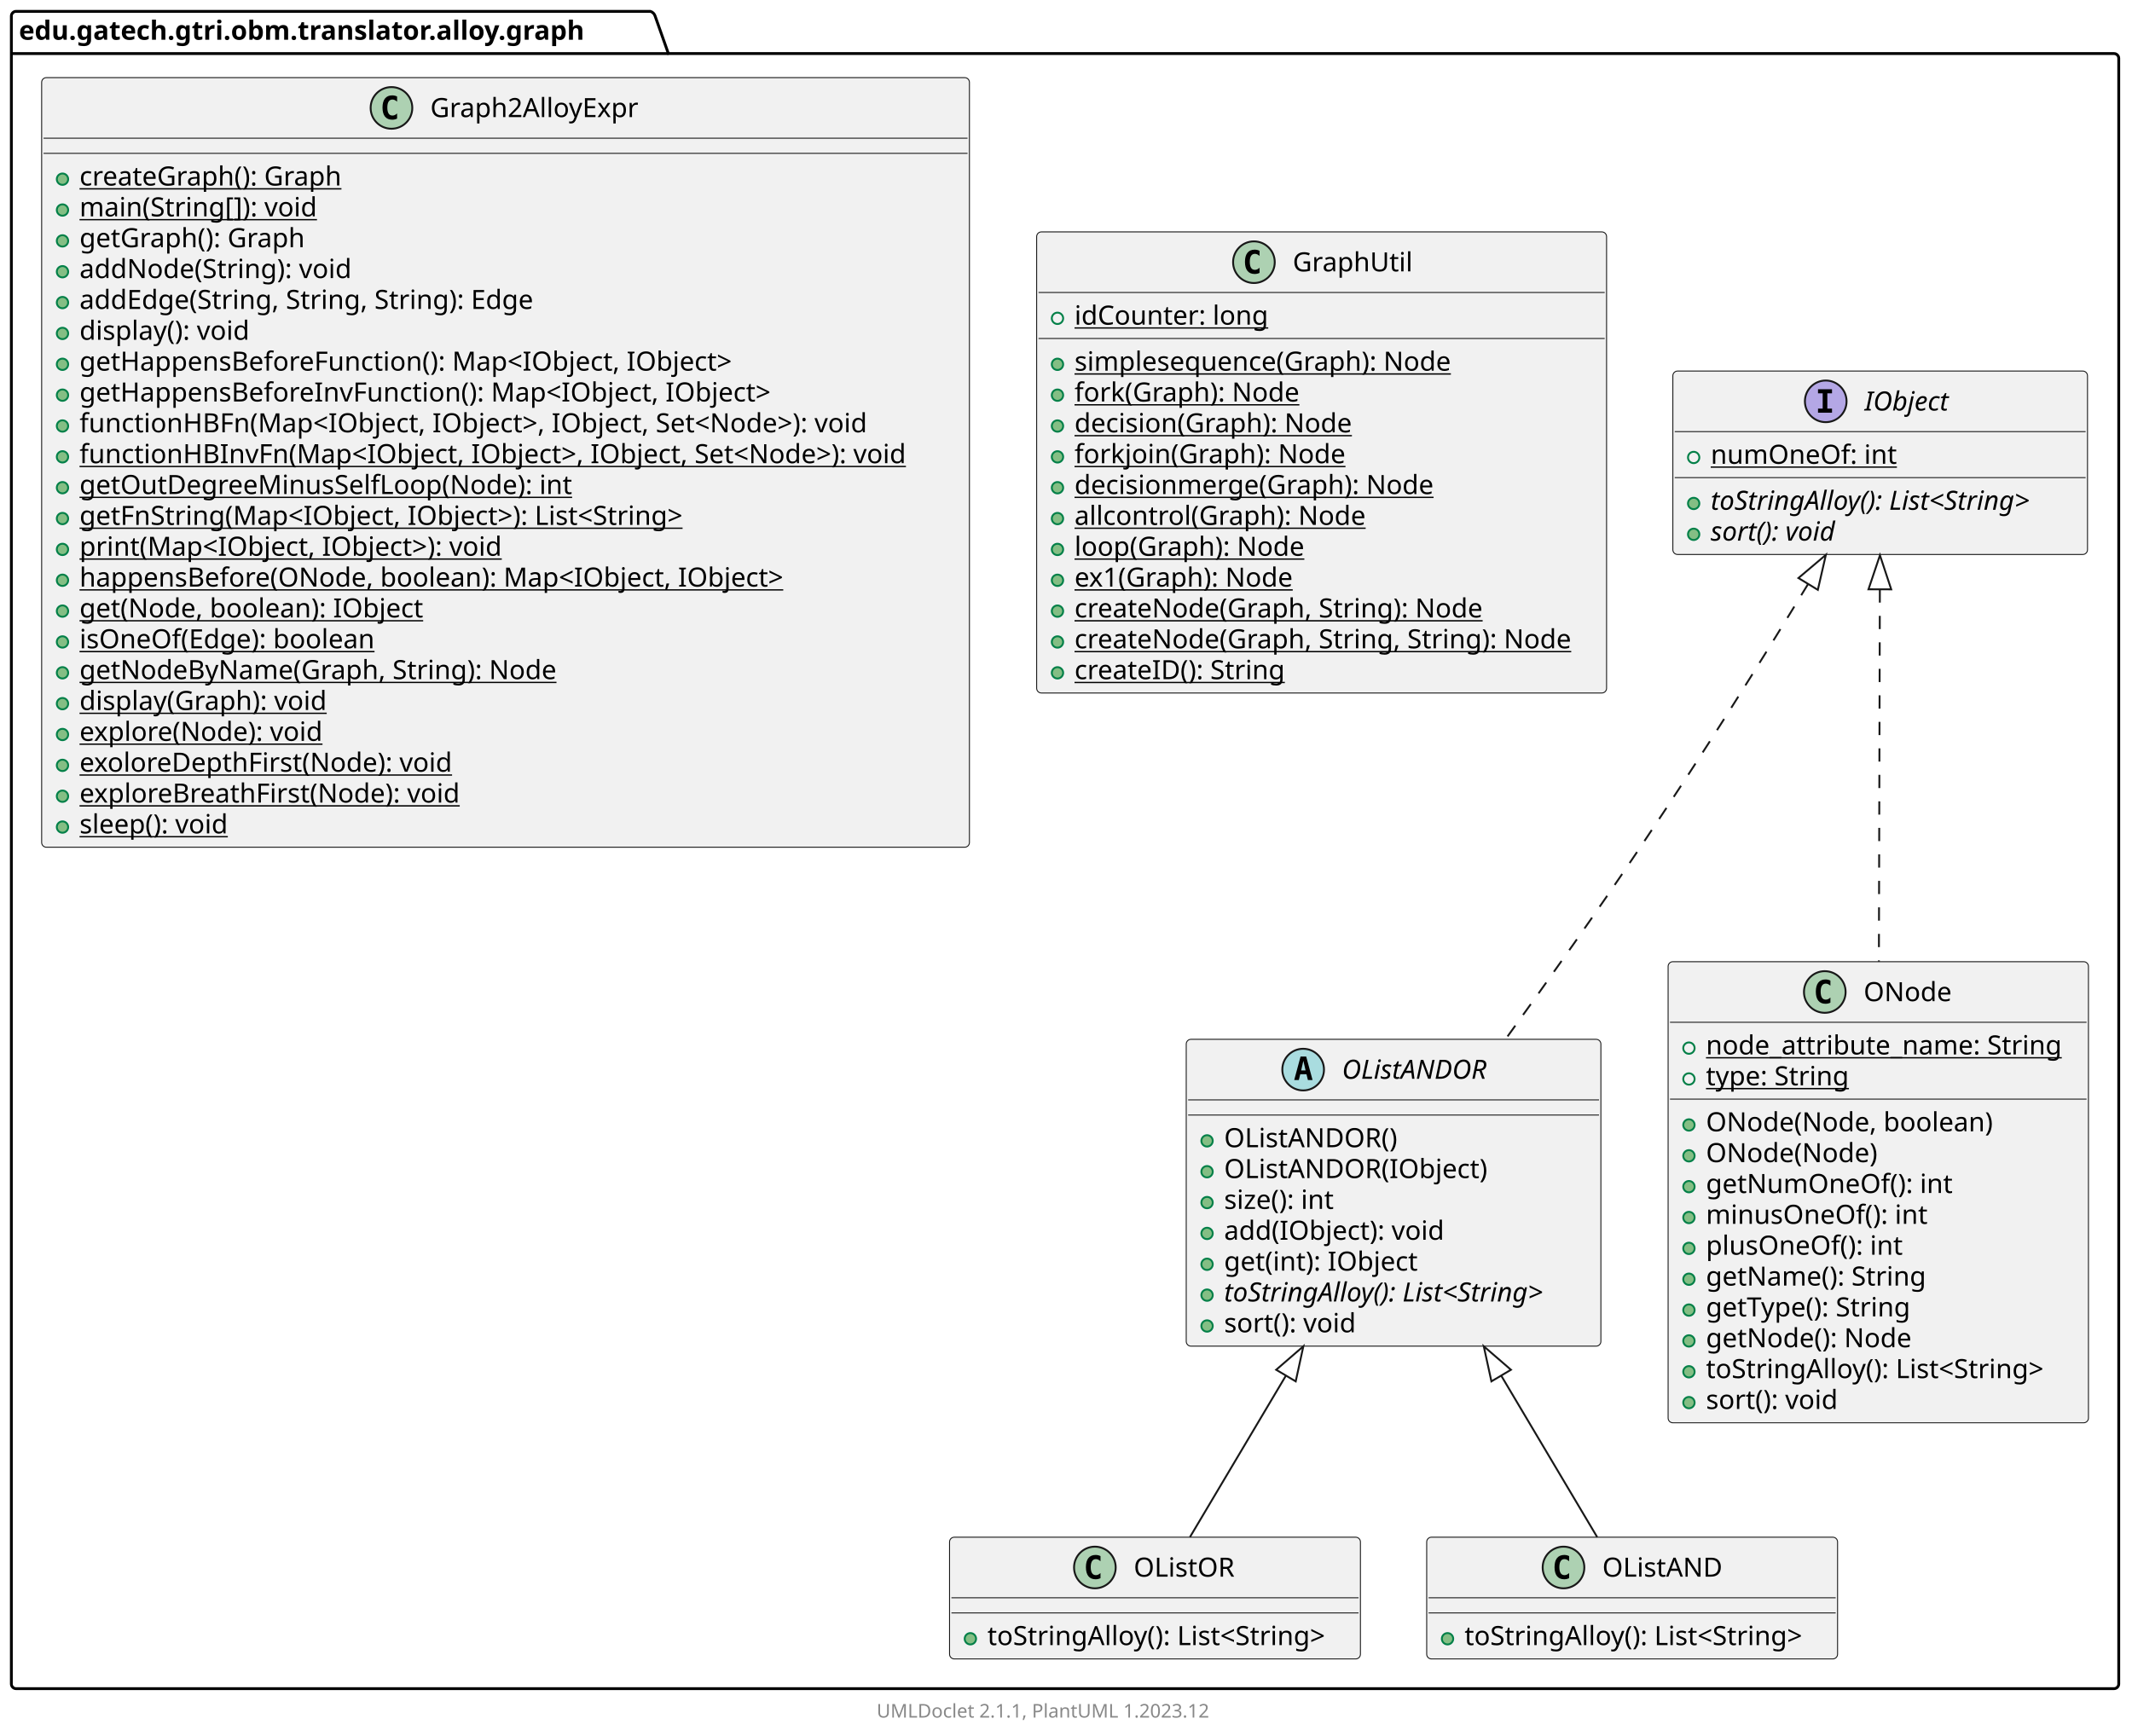
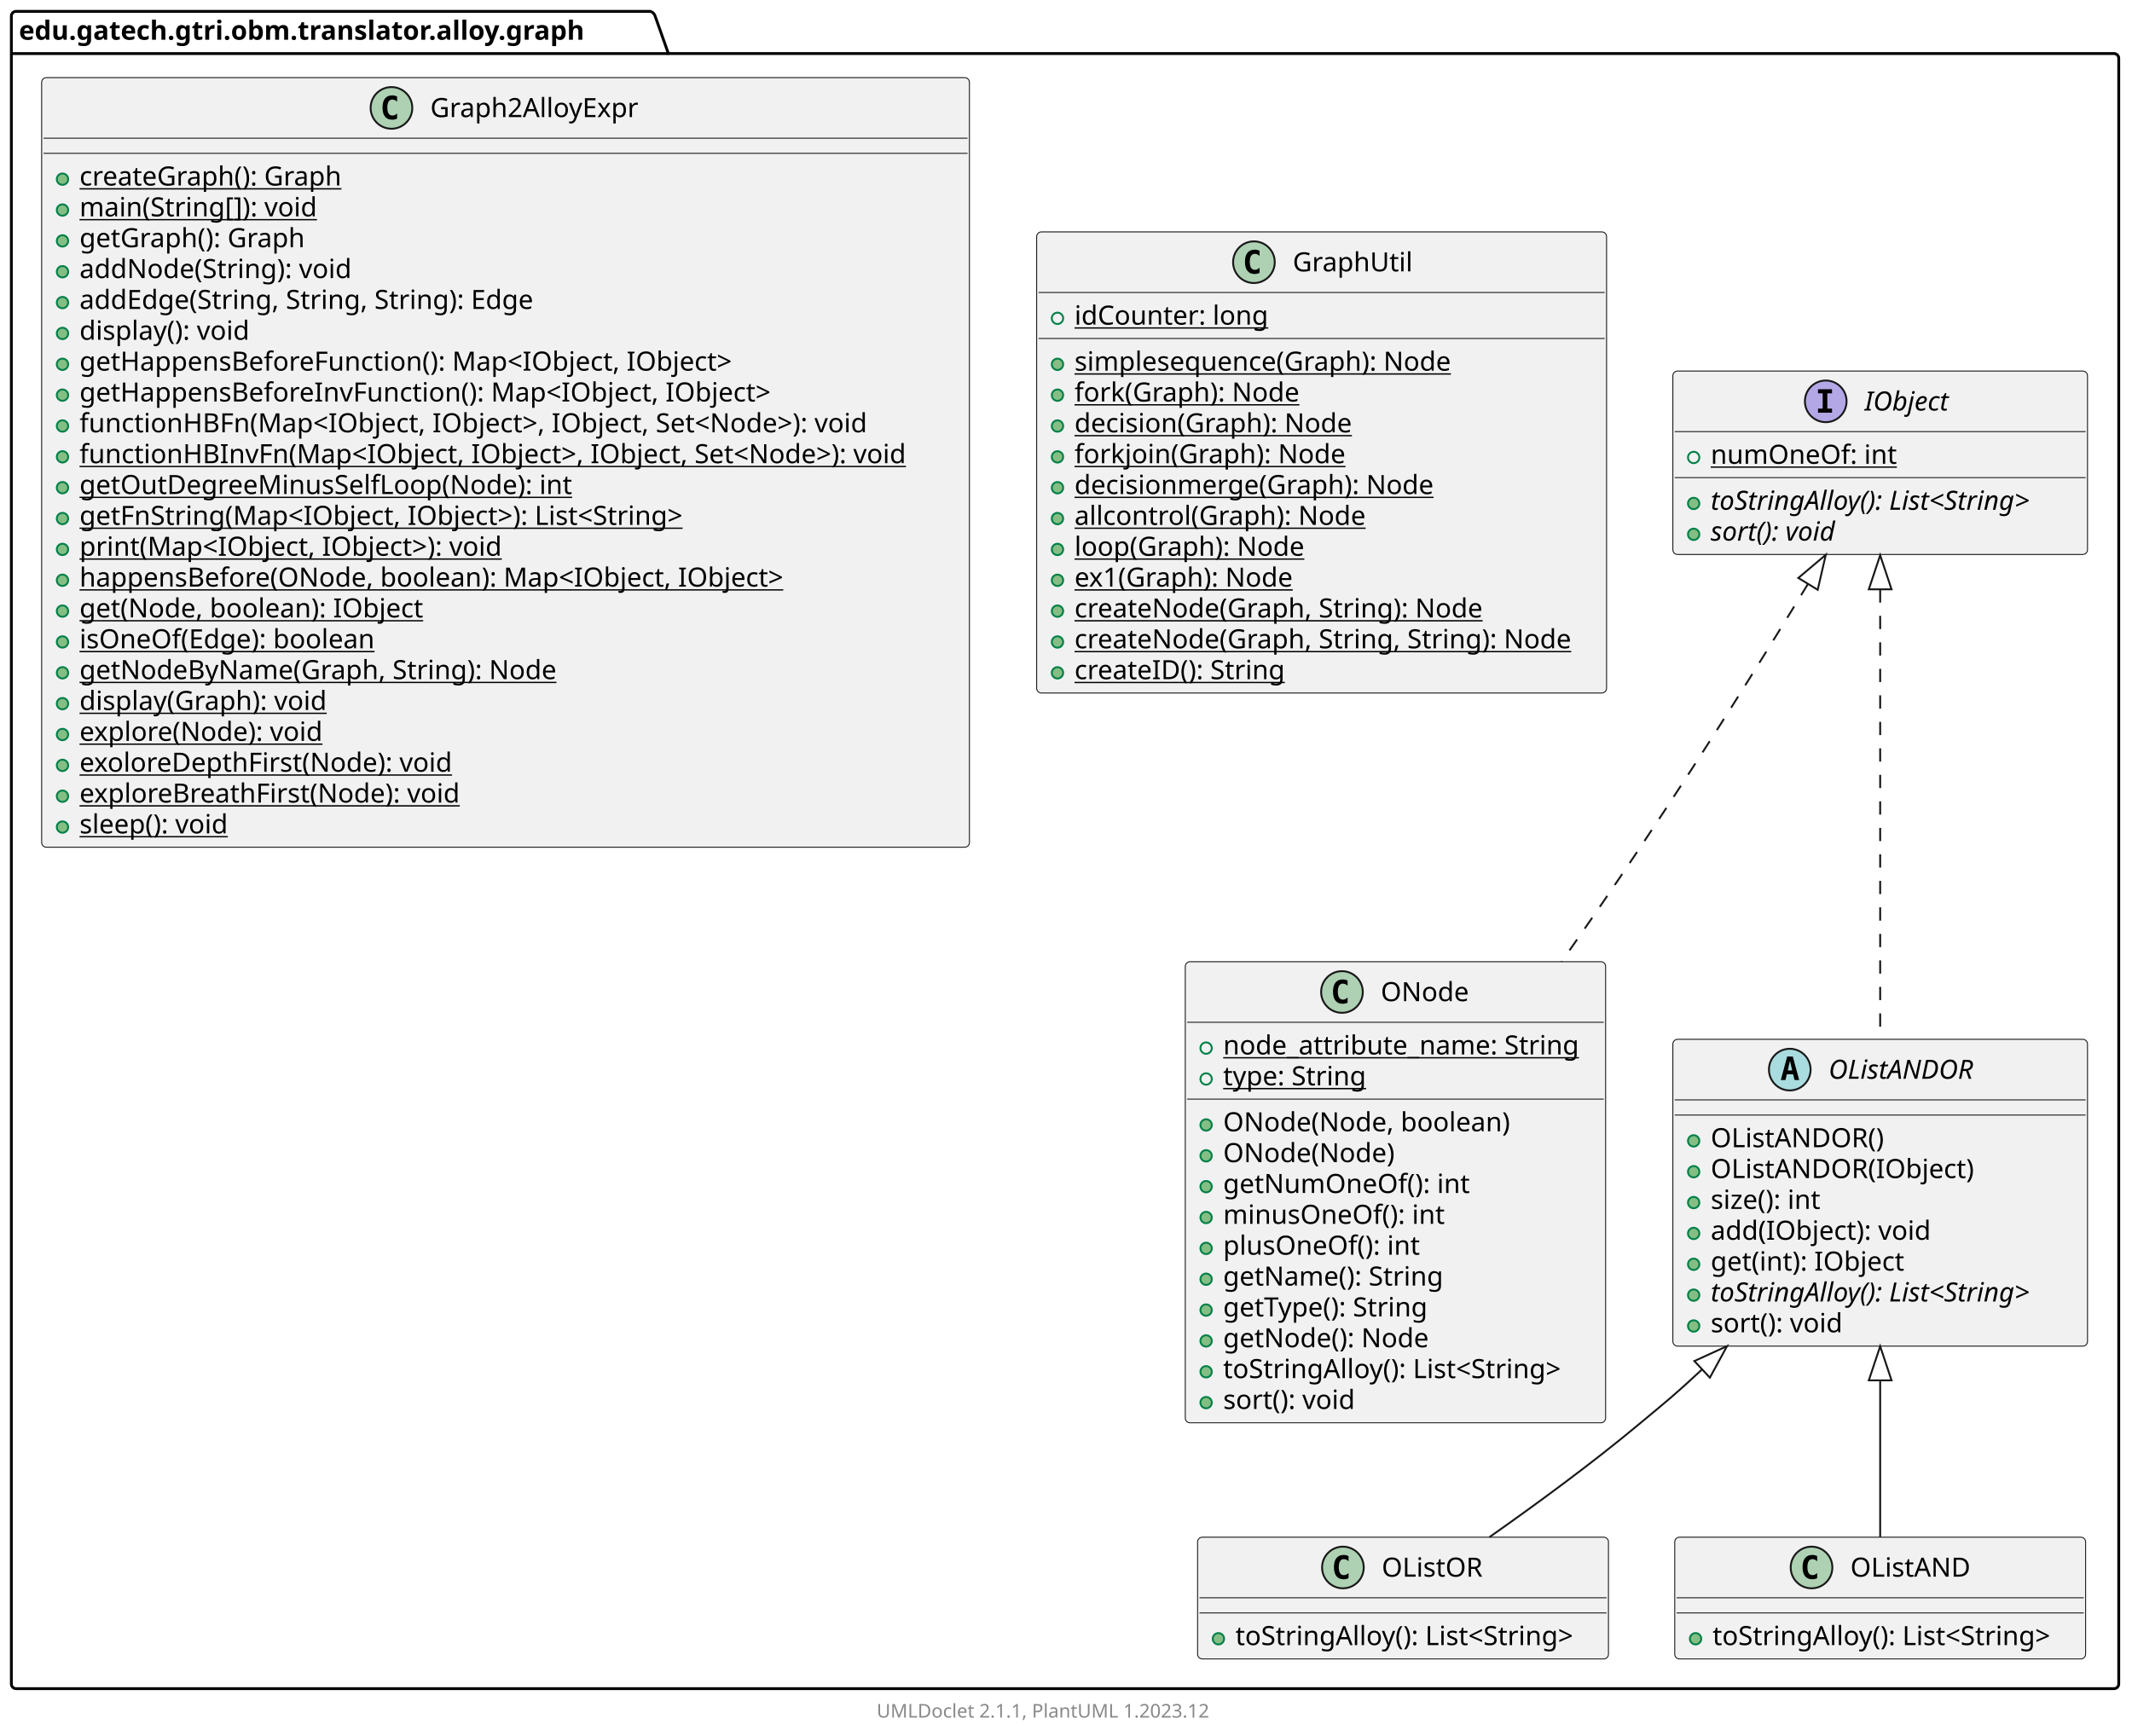
<svg xmlns="http://www.w3.org/2000/svg" xmlns:xlink="http://www.w3.org/1999/xlink" contentStyleType="text/css" height="917px" preserveAspectRatio="none" style="width:1126px;height:917px;background:#FFFFFF;" version="1.1" viewBox="0 0 1126 917" width="1126px" zoomAndPan="magnify">
  <defs />
  <g>
    <g id="cluster_edu.gatech.gtri.obm.translator.alloy.graph">
      <path d="M8.5,6 L343.5,6 A3.75,3.75 0 0 1 346,8.5 L353,28.297 L1116.5,28.297 A2.5,2.5 0 0 1 1119,30.797 L1119,889.5 A2.5,2.5 0 0 1 1116.5,892 L8.5,892 A2.5,2.5 0 0 1 6,889.5 L6,8.5 A2.5,2.5 0 0 1 8.5,6 " fill="none" style="stroke:#000000;stroke-width:1.5;" />
      <line style="stroke:#000000;stroke-width:1.5;" x1="6" x2="353" y1="28.297" y2="28.297" />
      <text fill="#000000" font-family="sans-serif" font-size="14" font-weight="bold" lengthAdjust="spacing" textLength="334" x="10" y="20.995">edu.gatech.gtri.obm.translator.alloy.graph</text>
    </g>
+     <a href="ONode.html" target="_top" title="ONode.html" xlink:actuate="onRequest" xlink:href="ONode.html" xlink:show="new" xlink:title="ONode.html" xlink:type="simple">
+       <g id="elem_ONode">
+         <rect codeLine="5" fill="#F1F1F1" height="243.562" id="ONode" rx="2.5" ry="2.5" style="stroke:#181818;stroke-width:0.5;" width="222" x="626" y="508" />
+         <ellipse cx="708.75" cy="524" fill="#ADD1B2" rx="11" ry="11" style="stroke:#181818;stroke-width:1.0;" />
+         <path d="M711.719,529.641 Q711.141,529.938 710.5,530.078 Q709.859,530.234 709.156,530.234 Q706.656,530.234 705.328,528.594 Q704.016,526.938 704.016,523.812 Q704.016,520.688 705.328,519.031 Q706.656,517.375 709.156,517.375 Q709.859,517.375 710.5,517.531 Q711.156,517.688 711.719,517.984 L711.719,520.703 Q711.094,520.125 710.5,519.859 Q709.906,519.578 709.281,519.578 Q707.938,519.578 707.25,520.656 Q706.562,521.719 706.562,523.812 Q706.562,525.906 707.25,526.984 Q707.938,528.047 709.281,528.047 Q709.906,528.047 710.5,527.781 Q711.094,527.5 711.719,526.922 L711.719,529.641 Z " fill="#000000" />
+         <text fill="#000000" font-family="sans-serif" font-size="14" lengthAdjust="spacing" textLength="48" x="729.25" y="528.847">ONode</text>
+         <line style="stroke:#181818;stroke-width:0.5;" x1="627" x2="847" y1="540" y2="540" />
+         <ellipse cx="637" cy="553.648" fill="none" rx="3" ry="3" style="stroke:#038048;stroke-width:1.0;" />
+         <text fill="#000000" font-family="sans-serif" font-size="14" lengthAdjust="spacing" text-decoration="underline" textLength="196" x="646" y="556.995">node_attribute_name: String</text>
+         <ellipse cx="637" cy="569.945" fill="none" rx="3" ry="3" style="stroke:#038048;stroke-width:1.0;" />
+         <text fill="#000000" font-family="sans-serif" font-size="14" lengthAdjust="spacing" text-decoration="underline" textLength="79" x="646" y="573.292">type: String</text>
+         <line style="stroke:#181818;stroke-width:0.5;" x1="627" x2="847" y1="580.594" y2="580.594" />
+         <ellipse cx="637" cy="594.242" fill="#84BE84" rx="3" ry="3" style="stroke:#038048;stroke-width:1.0;" />
+         <text fill="#000000" font-family="sans-serif" font-size="14" lengthAdjust="spacing" textLength="159" x="646" y="597.589">ONode(Node, boolean)</text>
+         <ellipse cx="637" cy="610.539" fill="#84BE84" rx="3" ry="3" style="stroke:#038048;stroke-width:1.0;" />
+         <text fill="#000000" font-family="sans-serif" font-size="14" lengthAdjust="spacing" textLength="95" x="646" y="613.886">ONode(Node)</text>
+         <ellipse cx="637" cy="626.836" fill="#84BE84" rx="3" ry="3" style="stroke:#038048;stroke-width:1.0;" />
+         <text fill="#000000" font-family="sans-serif" font-size="14" lengthAdjust="spacing" textLength="135" x="646" y="630.183">getNumOneOf(): int</text>
+         <ellipse cx="637" cy="643.133" fill="#84BE84" rx="3" ry="3" style="stroke:#038048;stroke-width:1.0;" />
+         <text fill="#000000" font-family="sans-serif" font-size="14" lengthAdjust="spacing" textLength="122" x="646" y="646.48">minusOneOf(): int</text>
+         <ellipse cx="637" cy="659.43" fill="#84BE84" rx="3" ry="3" style="stroke:#038048;stroke-width:1.0;" />
+         <text fill="#000000" font-family="sans-serif" font-size="14" lengthAdjust="spacing" textLength="109" x="646" y="662.776">plusOneOf(): int</text>
+         <ellipse cx="637" cy="675.727" fill="#84BE84" rx="3" ry="3" style="stroke:#038048;stroke-width:1.0;" />
+         <text fill="#000000" font-family="sans-serif" font-size="14" lengthAdjust="spacing" textLength="122" x="646" y="679.073">getName(): String</text>
+         <ellipse cx="637" cy="692.023" fill="#84BE84" rx="3" ry="3" style="stroke:#038048;stroke-width:1.0;" />
+         <text fill="#000000" font-family="sans-serif" font-size="14" lengthAdjust="spacing" textLength="116" x="646" y="695.37">getType(): String</text>
+         <ellipse cx="637" cy="708.32" fill="#84BE84" rx="3" ry="3" style="stroke:#038048;stroke-width:1.0;" />
+         <text fill="#000000" font-family="sans-serif" font-size="14" lengthAdjust="spacing" textLength="116" x="646" y="711.667">getNode(): Node</text>
+         <ellipse cx="637" cy="724.617" fill="#84BE84" rx="3" ry="3" style="stroke:#038048;stroke-width:1.0;" />
+         <text fill="#000000" font-family="sans-serif" font-size="14" lengthAdjust="spacing" textLength="191" x="646" y="727.964">toStringAlloy(): List&lt;String&gt;</text>
+         <ellipse cx="637" cy="740.914" fill="#84BE84" rx="3" ry="3" style="stroke:#038048;stroke-width:1.0;" />
+         <text fill="#000000" font-family="sans-serif" font-size="14" lengthAdjust="spacing" textLength="74" x="646" y="744.261">sort(): void</text>
+       </g>
+     </a>
    <a href="OListANDOR.html" target="_top" title="OListANDOR.html" xlink:actuate="onRequest" xlink:href="OListANDOR.html" xlink:show="new" xlink:title="OListANDOR.html" xlink:type="simple">
      <g id="elem_OListANDOR">
-         <rect codeLine="5" fill="#F1F1F1" height="162.078" id="OListANDOR" rx="2.5" ry="2.5" style="stroke:#181818;stroke-width:0.5;" width="219" x="626.5" y="549" />
-         <ellipse cx="688.25" cy="565" fill="#A9DCDF" rx="11" ry="11" style="stroke:#181818;stroke-width:1.0;" />
-         <path d="M688.359,560.344 L687.203,565.422 L689.531,565.422 L688.359,560.344 Z M686.875,558.109 L689.859,558.109 L693.219,570.5 L690.766,570.5 L690,567.438 L686.719,567.438 L685.969,570.5 L683.531,570.5 L686.875,558.109 Z " fill="#000000" />
-         <text fill="#000000" font-family="sans-serif" font-size="14" font-style="italic" lengthAdjust="spacing" textLength="87" x="708.75" y="569.847">OListANDOR</text>
-         <line style="stroke:#181818;stroke-width:0.5;" x1="627.5" x2="844.5" y1="581" y2="581" />
-         <line style="stroke:#181818;stroke-width:0.5;" x1="627.5" x2="844.5" y1="589" y2="589" />
-         <ellipse cx="637.5" cy="602.648" fill="#84BE84" rx="3" ry="3" style="stroke:#038048;stroke-width:1.0;" />
-         <text fill="#000000" font-family="sans-serif" font-size="14" lengthAdjust="spacing" textLength="95" x="646.5" y="605.995">OListANDOR()</text>
-         <ellipse cx="637.5" cy="618.945" fill="#84BE84" rx="3" ry="3" style="stroke:#038048;stroke-width:1.0;" />
-         <text fill="#000000" font-family="sans-serif" font-size="14" lengthAdjust="spacing" textLength="143" x="646.5" y="622.292">OListANDOR(IObject)</text>
-         <ellipse cx="637.5" cy="635.242" fill="#84BE84" rx="3" ry="3" style="stroke:#038048;stroke-width:1.0;" />
-         <text fill="#000000" font-family="sans-serif" font-size="14" lengthAdjust="spacing" textLength="64" x="646.5" y="638.589">size(): int</text>
-         <ellipse cx="637.5" cy="651.539" fill="#84BE84" rx="3" ry="3" style="stroke:#038048;stroke-width:1.0;" />
-         <text fill="#000000" font-family="sans-serif" font-size="14" lengthAdjust="spacing" textLength="121" x="646.5" y="654.886">add(IObject): void</text>
-         <ellipse cx="637.5" cy="667.836" fill="#84BE84" rx="3" ry="3" style="stroke:#038048;stroke-width:1.0;" />
-         <text fill="#000000" font-family="sans-serif" font-size="14" lengthAdjust="spacing" textLength="107" x="646.5" y="671.183">get(int): IObject</text>
-         <ellipse cx="637.5" cy="684.133" fill="#84BE84" rx="3" ry="3" style="stroke:#038048;stroke-width:1.0;" />
-         <text fill="#000000" font-family="sans-serif" font-size="14" font-style="italic" lengthAdjust="spacing" textLength="193" x="646.5" y="687.48">toStringAlloy(): List&lt;String&gt;</text>
-         <ellipse cx="637.5" cy="700.43" fill="#84BE84" rx="3" ry="3" style="stroke:#038048;stroke-width:1.0;" />
-         <text fill="#000000" font-family="sans-serif" font-size="14" lengthAdjust="spacing" textLength="74" x="646.5" y="703.776">sort(): void</text>
+         <rect codeLine="20" fill="#F1F1F1" height="162.078" id="OListANDOR" rx="2.5" ry="2.5" style="stroke:#181818;stroke-width:0.5;" width="219" x="883.5" y="549" />
+         <ellipse cx="945.25" cy="565" fill="#A9DCDF" rx="11" ry="11" style="stroke:#181818;stroke-width:1.0;" />
+         <path d="M945.359,560.344 L944.203,565.422 L946.531,565.422 L945.359,560.344 Z M943.875,558.109 L946.859,558.109 L950.219,570.5 L947.766,570.5 L947,567.438 L943.719,567.438 L942.969,570.5 L940.531,570.5 L943.875,558.109 Z " fill="#000000" />
+         <text fill="#000000" font-family="sans-serif" font-size="14" font-style="italic" lengthAdjust="spacing" textLength="87" x="965.75" y="569.847">OListANDOR</text>
+         <line style="stroke:#181818;stroke-width:0.5;" x1="884.5" x2="1101.5" y1="581" y2="581" />
+         <line style="stroke:#181818;stroke-width:0.5;" x1="884.5" x2="1101.5" y1="589" y2="589" />
+         <ellipse cx="894.5" cy="602.648" fill="#84BE84" rx="3" ry="3" style="stroke:#038048;stroke-width:1.0;" />
+         <text fill="#000000" font-family="sans-serif" font-size="14" lengthAdjust="spacing" textLength="95" x="903.5" y="605.995">OListANDOR()</text>
+         <ellipse cx="894.5" cy="618.945" fill="#84BE84" rx="3" ry="3" style="stroke:#038048;stroke-width:1.0;" />
+         <text fill="#000000" font-family="sans-serif" font-size="14" lengthAdjust="spacing" textLength="143" x="903.5" y="622.292">OListANDOR(IObject)</text>
+         <ellipse cx="894.5" cy="635.242" fill="#84BE84" rx="3" ry="3" style="stroke:#038048;stroke-width:1.0;" />
+         <text fill="#000000" font-family="sans-serif" font-size="14" lengthAdjust="spacing" textLength="64" x="903.5" y="638.589">size(): int</text>
+         <ellipse cx="894.5" cy="651.539" fill="#84BE84" rx="3" ry="3" style="stroke:#038048;stroke-width:1.0;" />
+         <text fill="#000000" font-family="sans-serif" font-size="14" lengthAdjust="spacing" textLength="121" x="903.5" y="654.886">add(IObject): void</text>
+         <ellipse cx="894.5" cy="667.836" fill="#84BE84" rx="3" ry="3" style="stroke:#038048;stroke-width:1.0;" />
+         <text fill="#000000" font-family="sans-serif" font-size="14" lengthAdjust="spacing" textLength="107" x="903.5" y="671.183">get(int): IObject</text>
+         <ellipse cx="894.5" cy="684.133" fill="#84BE84" rx="3" ry="3" style="stroke:#038048;stroke-width:1.0;" />
+         <text fill="#000000" font-family="sans-serif" font-size="14" font-style="italic" lengthAdjust="spacing" textLength="193" x="903.5" y="687.48">toStringAlloy(): List&lt;String&gt;</text>
+         <ellipse cx="894.5" cy="700.43" fill="#84BE84" rx="3" ry="3" style="stroke:#038048;stroke-width:1.0;" />
+         <text fill="#000000" font-family="sans-serif" font-size="14" lengthAdjust="spacing" textLength="74" x="903.5" y="703.776">sort(): void</text>
      </g>
    </a>
    <a href="IObject.html" target="_top" title="IObject.html" xlink:actuate="onRequest" xlink:href="IObject.html" xlink:show="new" xlink:title="IObject.html" xlink:type="simple">
      <g id="elem_IObject">
-         <rect codeLine="15" fill="#F1F1F1" height="96.891" id="IObject" rx="2.5" ry="2.5" style="stroke:#181818;stroke-width:0.5;" width="219" x="883.5" y="196" />
+         <rect codeLine="30" fill="#F1F1F1" height="96.891" id="IObject" rx="2.5" ry="2.5" style="stroke:#181818;stroke-width:0.5;" width="219" x="883.5" y="196" />
        <ellipse cx="964.25" cy="212" fill="#B4A7E5" rx="11" ry="11" style="stroke:#181818;stroke-width:1.0;" />
        <path d="M960.172,207.766 L960.172,205.609 L967.562,205.609 L967.562,207.766 L965.094,207.766 L965.094,215.844 L967.562,215.844 L967.562,218 L960.172,218 L960.172,215.844 L962.641,215.844 L962.641,207.766 L960.172,207.766 Z " fill="#000000" />
        <text fill="#000000" font-family="sans-serif" font-size="14" font-style="italic" lengthAdjust="spacing" textLength="49" x="984.75" y="216.847">IObject</text>
        <line style="stroke:#181818;stroke-width:0.5;" x1="884.5" x2="1101.5" y1="228" y2="228" />
        <ellipse cx="894.5" cy="241.648" fill="none" rx="3" ry="3" style="stroke:#038048;stroke-width:1.0;" />
        <text fill="#000000" font-family="sans-serif" font-size="14" lengthAdjust="spacing" text-decoration="underline" textLength="101" x="903.5" y="244.995">numOneOf: int</text>
        <line style="stroke:#181818;stroke-width:0.5;" x1="884.5" x2="1101.5" y1="252.297" y2="252.297" />
        <ellipse cx="894.5" cy="265.945" fill="#84BE84" rx="3" ry="3" style="stroke:#038048;stroke-width:1.0;" />
        <text fill="#000000" font-family="sans-serif" font-size="14" font-style="italic" lengthAdjust="spacing" textLength="193" x="903.5" y="269.292">toStringAlloy(): List&lt;String&gt;</text>
        <ellipse cx="894.5" cy="282.242" fill="#84BE84" rx="3" ry="3" style="stroke:#038048;stroke-width:1.0;" />
        <text fill="#000000" font-family="sans-serif" font-size="14" font-style="italic" lengthAdjust="spacing" textLength="74" x="903.5" y="285.589">sort(): void</text>
      </g>
    </a>
    <a href="GraphUtil.html" target="_top" title="GraphUtil.html" xlink:actuate="onRequest" xlink:href="GraphUtil.html" xlink:show="new" xlink:title="GraphUtil.html" xlink:type="simple">
      <g id="elem_GraphUtil">
-         <rect codeLine="21" fill="#F1F1F1" height="243.562" id="GraphUtil" rx="2.5" ry="2.5" style="stroke:#181818;stroke-width:0.5;" width="301" x="547.5" y="122.5" />
+         <rect codeLine="36" fill="#F1F1F1" height="243.562" id="GraphUtil" rx="2.5" ry="2.5" style="stroke:#181818;stroke-width:0.5;" width="301" x="547.5" y="122.5" />
        <ellipse cx="662.25" cy="138.5" fill="#ADD1B2" rx="11" ry="11" style="stroke:#181818;stroke-width:1.0;" />
        <path d="M665.219,144.141 Q664.641,144.438 664,144.578 Q663.359,144.734 662.656,144.734 Q660.156,144.734 658.828,143.094 Q657.516,141.438 657.516,138.312 Q657.516,135.188 658.828,133.531 Q660.156,131.875 662.656,131.875 Q663.359,131.875 664,132.031 Q664.656,132.188 665.219,132.484 L665.219,135.203 Q664.594,134.625 664,134.359 Q663.406,134.078 662.781,134.078 Q661.438,134.078 660.75,135.156 Q660.062,136.219 660.062,138.312 Q660.062,140.406 660.75,141.484 Q661.438,142.547 662.781,142.547 Q663.406,142.547 664,142.281 Q664.594,142 665.219,141.422 L665.219,144.141 Z " fill="#000000" />
        <text fill="#000000" font-family="sans-serif" font-size="14" lengthAdjust="spacing" textLength="63" x="682.75" y="143.347">GraphUtil</text>
        <line style="stroke:#181818;stroke-width:0.5;" x1="548.5" x2="847.5" y1="154.5" y2="154.5" />
        <ellipse cx="558.5" cy="168.148" fill="none" rx="3" ry="3" style="stroke:#038048;stroke-width:1.0;" />
        <text fill="#000000" font-family="sans-serif" font-size="14" lengthAdjust="spacing" text-decoration="underline" textLength="107" x="567.5" y="171.495">idCounter: long</text>
        <line style="stroke:#181818;stroke-width:0.5;" x1="548.5" x2="847.5" y1="178.797" y2="178.797" />
        <ellipse cx="558.5" cy="192.445" fill="#84BE84" rx="3" ry="3" style="stroke:#038048;stroke-width:1.0;" />
        <text fill="#000000" font-family="sans-serif" font-size="14" lengthAdjust="spacing" text-decoration="underline" textLength="213" x="567.5" y="195.792">simplesequence(Graph): Node</text>
        <ellipse cx="558.5" cy="208.742" fill="#84BE84" rx="3" ry="3" style="stroke:#038048;stroke-width:1.0;" />
        <text fill="#000000" font-family="sans-serif" font-size="14" lengthAdjust="spacing" text-decoration="underline" textLength="124" x="567.5" y="212.089">fork(Graph): Node</text>
        <ellipse cx="558.5" cy="225.039" fill="#84BE84" rx="3" ry="3" style="stroke:#038048;stroke-width:1.0;" />
        <text fill="#000000" font-family="sans-serif" font-size="14" lengthAdjust="spacing" text-decoration="underline" textLength="156" x="567.5" y="228.386">decision(Graph): Node</text>
        <ellipse cx="558.5" cy="241.336" fill="#84BE84" rx="3" ry="3" style="stroke:#038048;stroke-width:1.0;" />
        <text fill="#000000" font-family="sans-serif" font-size="14" lengthAdjust="spacing" text-decoration="underline" textLength="148" x="567.5" y="244.683">forkjoin(Graph): Node</text>
        <ellipse cx="558.5" cy="257.633" fill="#84BE84" rx="3" ry="3" style="stroke:#038048;stroke-width:1.0;" />
        <text fill="#000000" font-family="sans-serif" font-size="14" lengthAdjust="spacing" text-decoration="underline" textLength="201" x="567.5" y="260.979">decisionmerge(Graph): Node</text>
        <ellipse cx="558.5" cy="273.93" fill="#84BE84" rx="3" ry="3" style="stroke:#038048;stroke-width:1.0;" />
        <text fill="#000000" font-family="sans-serif" font-size="14" lengthAdjust="spacing" text-decoration="underline" textLength="160" x="567.5" y="277.276">allcontrol(Graph): Node</text>
        <ellipse cx="558.5" cy="290.227" fill="#84BE84" rx="3" ry="3" style="stroke:#038048;stroke-width:1.0;" />
        <text fill="#000000" font-family="sans-serif" font-size="14" lengthAdjust="spacing" text-decoration="underline" textLength="128" x="567.5" y="293.573">loop(Graph): Node</text>
        <ellipse cx="558.5" cy="306.523" fill="#84BE84" rx="3" ry="3" style="stroke:#038048;stroke-width:1.0;" />
        <text fill="#000000" font-family="sans-serif" font-size="14" lengthAdjust="spacing" text-decoration="underline" textLength="123" x="567.5" y="309.87">ex1(Graph): Node</text>
        <ellipse cx="558.5" cy="322.82" fill="#84BE84" rx="3" ry="3" style="stroke:#038048;stroke-width:1.0;" />
        <text fill="#000000" font-family="sans-serif" font-size="14" lengthAdjust="spacing" text-decoration="underline" textLength="227" x="567.5" y="326.167">createNode(Graph, String): Node</text>
        <ellipse cx="558.5" cy="339.117" fill="#84BE84" rx="3" ry="3" style="stroke:#038048;stroke-width:1.0;" />
        <text fill="#000000" font-family="sans-serif" font-size="14" lengthAdjust="spacing" text-decoration="underline" textLength="275" x="567.5" y="342.464">createNode(Graph, String, String): Node</text>
        <ellipse cx="558.5" cy="355.414" fill="#84BE84" rx="3" ry="3" style="stroke:#038048;stroke-width:1.0;" />
        <text fill="#000000" font-family="sans-serif" font-size="14" lengthAdjust="spacing" text-decoration="underline" textLength="117" x="567.5" y="358.761">createID(): String</text>
      </g>
    </a>
    <a href="OListOR.html" target="_top" title="OListOR.html" xlink:actuate="onRequest" xlink:href="OListOR.html" xlink:show="new" xlink:title="OListOR.html" xlink:type="simple">
      <g id="elem_OListOR">
-         <rect codeLine="36" fill="#F1F1F1" height="64.297" id="OListOR" rx="2.5" ry="2.5" style="stroke:#181818;stroke-width:0.5;" width="217" x="501.5" y="812" />
-         <ellipse cx="578.25" cy="828" fill="#ADD1B2" rx="11" ry="11" style="stroke:#181818;stroke-width:1.0;" />
-         <path d="M581.219,833.641 Q580.641,833.938 580,834.078 Q579.359,834.234 578.656,834.234 Q576.156,834.234 574.828,832.594 Q573.516,830.938 573.516,827.812 Q573.516,824.688 574.828,823.031 Q576.156,821.375 578.656,821.375 Q579.359,821.375 580,821.531 Q580.656,821.688 581.219,821.984 L581.219,824.703 Q580.594,824.125 580,823.859 Q579.406,823.578 578.781,823.578 Q577.438,823.578 576.75,824.656 Q576.062,825.719 576.062,827.812 Q576.062,829.906 576.75,830.984 Q577.438,832.047 578.781,832.047 Q579.406,832.047 580,831.781 Q580.594,831.5 581.219,830.922 L581.219,833.641 Z " fill="#000000" />
-         <text fill="#000000" font-family="sans-serif" font-size="14" lengthAdjust="spacing" textLength="55" x="598.75" y="832.847">OListOR</text>
-         <line style="stroke:#181818;stroke-width:0.5;" x1="502.5" x2="717.5" y1="844" y2="844" />
-         <line style="stroke:#181818;stroke-width:0.5;" x1="502.5" x2="717.5" y1="852" y2="852" />
-         <ellipse cx="512.5" cy="865.648" fill="#84BE84" rx="3" ry="3" style="stroke:#038048;stroke-width:1.0;" />
-         <text fill="#000000" font-family="sans-serif" font-size="14" lengthAdjust="spacing" textLength="191" x="521.5" y="868.995">toStringAlloy(): List&lt;String&gt;</text>
-       </g>
-     </a>
-     <a href="OListAND.html" target="_top" title="OListAND.html" xlink:actuate="onRequest" xlink:href="OListAND.html" xlink:show="new" xlink:title="OListAND.html" xlink:type="simple">
-       <g id="elem_OListAND">
-         <rect codeLine="40" fill="#F1F1F1" height="64.297" id="OListAND" rx="2.5" ry="2.5" style="stroke:#181818;stroke-width:0.5;" width="217" x="753.5" y="812" />
-         <ellipse cx="825.75" cy="828" fill="#ADD1B2" rx="11" ry="11" style="stroke:#181818;stroke-width:1.0;" />
-         <path d="M828.719,833.641 Q828.141,833.938 827.5,834.078 Q826.859,834.234 826.156,834.234 Q823.656,834.234 822.328,832.594 Q821.016,830.938 821.016,827.812 Q821.016,824.688 822.328,823.031 Q823.656,821.375 826.156,821.375 Q826.859,821.375 827.5,821.531 Q828.156,821.688 828.719,821.984 L828.719,824.703 Q828.094,824.125 827.5,823.859 Q826.906,823.578 826.281,823.578 Q824.938,823.578 824.25,824.656 Q823.562,825.719 823.562,827.812 Q823.562,829.906 824.25,830.984 Q824.938,832.047 826.281,832.047 Q826.906,832.047 827.5,831.781 Q828.094,831.5 828.719,830.922 L828.719,833.641 Z " fill="#000000" />
-         <text fill="#000000" font-family="sans-serif" font-size="14" lengthAdjust="spacing" textLength="64" x="846.25" y="832.847">OListAND</text>
-         <line style="stroke:#181818;stroke-width:0.5;" x1="754.5" x2="969.5" y1="844" y2="844" />
-         <line style="stroke:#181818;stroke-width:0.5;" x1="754.5" x2="969.5" y1="852" y2="852" />
-         <ellipse cx="764.5" cy="865.648" fill="#84BE84" rx="3" ry="3" style="stroke:#038048;stroke-width:1.0;" />
-         <text fill="#000000" font-family="sans-serif" font-size="14" lengthAdjust="spacing" textLength="191" x="773.5" y="868.995">toStringAlloy(): List&lt;String&gt;</text>
+         <rect codeLine="51" fill="#F1F1F1" height="64.297" id="OListOR" rx="2.5" ry="2.5" style="stroke:#181818;stroke-width:0.5;" width="217" x="632.5" y="812" />
+         <ellipse cx="709.25" cy="828" fill="#ADD1B2" rx="11" ry="11" style="stroke:#181818;stroke-width:1.0;" />
+         <path d="M712.219,833.641 Q711.641,833.938 711,834.078 Q710.359,834.234 709.656,834.234 Q707.156,834.234 705.828,832.594 Q704.516,830.938 704.516,827.812 Q704.516,824.688 705.828,823.031 Q707.156,821.375 709.656,821.375 Q710.359,821.375 711,821.531 Q711.656,821.688 712.219,821.984 L712.219,824.703 Q711.594,824.125 711,823.859 Q710.406,823.578 709.781,823.578 Q708.438,823.578 707.75,824.656 Q707.062,825.719 707.062,827.812 Q707.062,829.906 707.75,830.984 Q708.438,832.047 709.781,832.047 Q710.406,832.047 711,831.781 Q711.594,831.5 712.219,830.922 L712.219,833.641 Z " fill="#000000" />
+         <text fill="#000000" font-family="sans-serif" font-size="14" lengthAdjust="spacing" textLength="55" x="729.75" y="832.847">OListOR</text>
+         <line style="stroke:#181818;stroke-width:0.5;" x1="633.5" x2="848.5" y1="844" y2="844" />
+         <line style="stroke:#181818;stroke-width:0.5;" x1="633.5" x2="848.5" y1="852" y2="852" />
+         <ellipse cx="643.5" cy="865.648" fill="#84BE84" rx="3" ry="3" style="stroke:#038048;stroke-width:1.0;" />
+         <text fill="#000000" font-family="sans-serif" font-size="14" lengthAdjust="spacing" textLength="191" x="652.5" y="868.995">toStringAlloy(): List&lt;String&gt;</text>
      </g>
    </a>
    <a href="Graph2AlloyExpr.html" target="_top" title="Graph2AlloyExpr.html" xlink:actuate="onRequest" xlink:href="Graph2AlloyExpr.html" xlink:show="new" xlink:title="Graph2AlloyExpr.html" xlink:type="simple">
      <g id="elem_Graph2AlloyExpr">
-         <rect codeLine="44" fill="#F1F1F1" height="406.531" id="Graph2AlloyExpr" rx="2.5" ry="2.5" style="stroke:#181818;stroke-width:0.5;" width="490" x="22" y="41" />
+         <rect codeLine="55" fill="#F1F1F1" height="406.531" id="Graph2AlloyExpr" rx="2.5" ry="2.5" style="stroke:#181818;stroke-width:0.5;" width="490" x="22" y="41" />
        <ellipse cx="206.75" cy="57" fill="#ADD1B2" rx="11" ry="11" style="stroke:#181818;stroke-width:1.0;" />
        <path d="M209.719,62.641 Q209.141,62.938 208.5,63.078 Q207.859,63.234 207.156,63.234 Q204.656,63.234 203.328,61.594 Q202.016,59.938 202.016,56.812 Q202.016,53.688 203.328,52.031 Q204.656,50.375 207.156,50.375 Q207.859,50.375 208.5,50.531 Q209.156,50.688 209.719,50.984 L209.719,53.703 Q209.094,53.125 208.5,52.859 Q207.906,52.578 207.281,52.578 Q205.938,52.578 205.25,53.656 Q204.562,54.719 204.562,56.812 Q204.562,58.906 205.25,59.984 Q205.938,61.047 207.281,61.047 Q207.906,61.047 208.5,60.781 Q209.094,60.5 209.719,59.922 L209.719,62.641 Z " fill="#000000" />
        <text fill="#000000" font-family="sans-serif" font-size="14" lengthAdjust="spacing" textLength="112" x="227.25" y="61.847">Graph2AlloyExpr</text>
        <line style="stroke:#181818;stroke-width:0.5;" x1="23" x2="511" y1="73" y2="73" />
        <line style="stroke:#181818;stroke-width:0.5;" x1="23" x2="511" y1="81" y2="81" />
        <ellipse cx="33" cy="94.648" fill="#84BE84" rx="3" ry="3" style="stroke:#038048;stroke-width:1.0;" />
        <text fill="#000000" font-family="sans-serif" font-size="14" lengthAdjust="spacing" text-decoration="underline" textLength="147" x="42" y="97.995">createGraph(): Graph</text>
        <ellipse cx="33" cy="110.945" fill="#84BE84" rx="3" ry="3" style="stroke:#038048;stroke-width:1.0;" />
        <text fill="#000000" font-family="sans-serif" font-size="14" lengthAdjust="spacing" text-decoration="underline" textLength="130" x="42" y="114.292">main(String[]): void</text>
        <ellipse cx="33" cy="127.242" fill="#84BE84" rx="3" ry="3" style="stroke:#038048;stroke-width:1.0;" />
        <text fill="#000000" font-family="sans-serif" font-size="14" lengthAdjust="spacing" textLength="126" x="42" y="130.589">getGraph(): Graph</text>
        <ellipse cx="33" cy="143.539" fill="#84BE84" rx="3" ry="3" style="stroke:#038048;stroke-width:1.0;" />
        <text fill="#000000" font-family="sans-serif" font-size="14" lengthAdjust="spacing" textLength="150" x="42" y="146.886">addNode(String): void</text>
        <ellipse cx="33" cy="159.836" fill="#84BE84" rx="3" ry="3" style="stroke:#038048;stroke-width:1.0;" />
        <text fill="#000000" font-family="sans-serif" font-size="14" lengthAdjust="spacing" textLength="253" x="42" y="163.183">addEdge(String, String, String): Edge</text>
        <ellipse cx="33" cy="176.133" fill="#84BE84" rx="3" ry="3" style="stroke:#038048;stroke-width:1.0;" />
        <text fill="#000000" font-family="sans-serif" font-size="14" lengthAdjust="spacing" textLength="94" x="42" y="179.48">display(): void</text>
        <ellipse cx="33" cy="192.43" fill="#84BE84" rx="3" ry="3" style="stroke:#038048;stroke-width:1.0;" />
        <text fill="#000000" font-family="sans-serif" font-size="14" lengthAdjust="spacing" textLength="367" x="42" y="195.776">getHappensBeforeFunction(): Map&lt;IObject, IObject&gt;</text>
        <ellipse cx="33" cy="208.727" fill="#84BE84" rx="3" ry="3" style="stroke:#038048;stroke-width:1.0;" />
        <text fill="#000000" font-family="sans-serif" font-size="14" lengthAdjust="spacing" textLength="386" x="42" y="212.073">getHappensBeforeInvFunction(): Map&lt;IObject, IObject&gt;</text>
        <ellipse cx="33" cy="225.023" fill="#84BE84" rx="3" ry="3" style="stroke:#038048;stroke-width:1.0;" />
        <text fill="#000000" font-family="sans-serif" font-size="14" lengthAdjust="spacing" textLength="445" x="42" y="228.37">functionHBFn(Map&lt;IObject, IObject&gt;, IObject, Set&lt;Node&gt;): void</text>
        <ellipse cx="33" cy="241.32" fill="#84BE84" rx="3" ry="3" style="stroke:#038048;stroke-width:1.0;" />
        <text fill="#000000" font-family="sans-serif" font-size="14" lengthAdjust="spacing" text-decoration="underline" textLength="464" x="42" y="244.667">functionHBInvFn(Map&lt;IObject, IObject&gt;, IObject, Set&lt;Node&gt;): void</text>
        <ellipse cx="33" cy="257.617" fill="#84BE84" rx="3" ry="3" style="stroke:#038048;stroke-width:1.0;" />
        <text fill="#000000" font-family="sans-serif" font-size="14" lengthAdjust="spacing" text-decoration="underline" textLength="273" x="42" y="260.964">getOutDegreeMinusSelfLoop(Node): int</text>
        <ellipse cx="33" cy="273.914" fill="#84BE84" rx="3" ry="3" style="stroke:#038048;stroke-width:1.0;" />
        <text fill="#000000" font-family="sans-serif" font-size="14" lengthAdjust="spacing" text-decoration="underline" textLength="343" x="42" y="277.261">getFnString(Map&lt;IObject, IObject&gt;): List&lt;String&gt;</text>
        <ellipse cx="33" cy="290.211" fill="#84BE84" rx="3" ry="3" style="stroke:#038048;stroke-width:1.0;" />
        <text fill="#000000" font-family="sans-serif" font-size="14" lengthAdjust="spacing" text-decoration="underline" textLength="235" x="42" y="293.558">print(Map&lt;IObject, IObject&gt;): void</text>
        <ellipse cx="33" cy="306.508" fill="#84BE84" rx="3" ry="3" style="stroke:#038048;stroke-width:1.0;" />
        <text fill="#000000" font-family="sans-serif" font-size="14" lengthAdjust="spacing" text-decoration="underline" textLength="395" x="42" y="309.854">happensBefore(ONode, boolean): Map&lt;IObject, IObject&gt;</text>
        <ellipse cx="33" cy="322.805" fill="#84BE84" rx="3" ry="3" style="stroke:#038048;stroke-width:1.0;" />
        <text fill="#000000" font-family="sans-serif" font-size="14" lengthAdjust="spacing" text-decoration="underline" textLength="191" x="42" y="326.151">get(Node, boolean): IObject</text>
        <ellipse cx="33" cy="339.102" fill="#84BE84" rx="3" ry="3" style="stroke:#038048;stroke-width:1.0;" />
        <text fill="#000000" font-family="sans-serif" font-size="14" lengthAdjust="spacing" text-decoration="underline" textLength="166" x="42" y="342.448">isOneOf(Edge): boolean</text>
        <ellipse cx="33" cy="355.398" fill="#84BE84" rx="3" ry="3" style="stroke:#038048;stroke-width:1.0;" />
        <text fill="#000000" font-family="sans-serif" font-size="14" lengthAdjust="spacing" text-decoration="underline" textLength="263" x="42" y="358.745">getNodeByName(Graph, String): Node</text>
        <ellipse cx="33" cy="371.695" fill="#84BE84" rx="3" ry="3" style="stroke:#038048;stroke-width:1.0;" />
        <text fill="#000000" font-family="sans-serif" font-size="14" lengthAdjust="spacing" text-decoration="underline" textLength="136" x="42" y="375.042">display(Graph): void</text>
        <ellipse cx="33" cy="387.992" fill="#84BE84" rx="3" ry="3" style="stroke:#038048;stroke-width:1.0;" />
        <text fill="#000000" font-family="sans-serif" font-size="14" lengthAdjust="spacing" text-decoration="underline" textLength="135" x="42" y="391.339">explore(Node): void</text>
        <ellipse cx="33" cy="404.289" fill="#84BE84" rx="3" ry="3" style="stroke:#038048;stroke-width:1.0;" />
        <text fill="#000000" font-family="sans-serif" font-size="14" lengthAdjust="spacing" text-decoration="underline" textLength="207" x="42" y="407.636">exoloreDepthFirst(Node): void</text>
        <ellipse cx="33" cy="420.586" fill="#84BE84" rx="3" ry="3" style="stroke:#038048;stroke-width:1.0;" />
        <text fill="#000000" font-family="sans-serif" font-size="14" lengthAdjust="spacing" text-decoration="underline" textLength="210" x="42" y="423.933">exploreBreathFirst(Node): void</text>
        <ellipse cx="33" cy="436.883" fill="#84BE84" rx="3" ry="3" style="stroke:#038048;stroke-width:1.0;" />
        <text fill="#000000" font-family="sans-serif" font-size="14" lengthAdjust="spacing" text-decoration="underline" textLength="85" x="42" y="440.229">sleep(): void</text>
      </g>
    </a>
-     <a href="ONode.html" target="_top" title="ONode.html" xlink:actuate="onRequest" xlink:href="ONode.html" xlink:show="new" xlink:title="ONode.html" xlink:type="simple">
-       <g id="elem_ONode">
-         <rect codeLine="69" fill="#F1F1F1" height="243.562" id="ONode" rx="2.5" ry="2.5" style="stroke:#181818;stroke-width:0.5;" width="222" x="881" y="508" />
-         <ellipse cx="963.75" cy="524" fill="#ADD1B2" rx="11" ry="11" style="stroke:#181818;stroke-width:1.0;" />
-         <path d="M966.719,529.641 Q966.141,529.938 965.5,530.078 Q964.859,530.234 964.156,530.234 Q961.656,530.234 960.328,528.594 Q959.016,526.938 959.016,523.812 Q959.016,520.688 960.328,519.031 Q961.656,517.375 964.156,517.375 Q964.859,517.375 965.5,517.531 Q966.156,517.688 966.719,517.984 L966.719,520.703 Q966.094,520.125 965.5,519.859 Q964.906,519.578 964.281,519.578 Q962.938,519.578 962.25,520.656 Q961.562,521.719 961.562,523.812 Q961.562,525.906 962.25,526.984 Q962.938,528.047 964.281,528.047 Q964.906,528.047 965.5,527.781 Q966.094,527.5 966.719,526.922 L966.719,529.641 Z " fill="#000000" />
-         <text fill="#000000" font-family="sans-serif" font-size="14" lengthAdjust="spacing" textLength="48" x="984.25" y="528.847">ONode</text>
-         <line style="stroke:#181818;stroke-width:0.5;" x1="882" x2="1102" y1="540" y2="540" />
-         <ellipse cx="892" cy="553.648" fill="none" rx="3" ry="3" style="stroke:#038048;stroke-width:1.0;" />
-         <text fill="#000000" font-family="sans-serif" font-size="14" lengthAdjust="spacing" text-decoration="underline" textLength="196" x="901" y="556.995">node_attribute_name: String</text>
-         <ellipse cx="892" cy="569.945" fill="none" rx="3" ry="3" style="stroke:#038048;stroke-width:1.0;" />
-         <text fill="#000000" font-family="sans-serif" font-size="14" lengthAdjust="spacing" text-decoration="underline" textLength="79" x="901" y="573.292">type: String</text>
-         <line style="stroke:#181818;stroke-width:0.5;" x1="882" x2="1102" y1="580.594" y2="580.594" />
-         <ellipse cx="892" cy="594.242" fill="#84BE84" rx="3" ry="3" style="stroke:#038048;stroke-width:1.0;" />
-         <text fill="#000000" font-family="sans-serif" font-size="14" lengthAdjust="spacing" textLength="159" x="901" y="597.589">ONode(Node, boolean)</text>
-         <ellipse cx="892" cy="610.539" fill="#84BE84" rx="3" ry="3" style="stroke:#038048;stroke-width:1.0;" />
-         <text fill="#000000" font-family="sans-serif" font-size="14" lengthAdjust="spacing" textLength="95" x="901" y="613.886">ONode(Node)</text>
-         <ellipse cx="892" cy="626.836" fill="#84BE84" rx="3" ry="3" style="stroke:#038048;stroke-width:1.0;" />
-         <text fill="#000000" font-family="sans-serif" font-size="14" lengthAdjust="spacing" textLength="135" x="901" y="630.183">getNumOneOf(): int</text>
-         <ellipse cx="892" cy="643.133" fill="#84BE84" rx="3" ry="3" style="stroke:#038048;stroke-width:1.0;" />
-         <text fill="#000000" font-family="sans-serif" font-size="14" lengthAdjust="spacing" textLength="122" x="901" y="646.48">minusOneOf(): int</text>
-         <ellipse cx="892" cy="659.43" fill="#84BE84" rx="3" ry="3" style="stroke:#038048;stroke-width:1.0;" />
-         <text fill="#000000" font-family="sans-serif" font-size="14" lengthAdjust="spacing" textLength="109" x="901" y="662.776">plusOneOf(): int</text>
-         <ellipse cx="892" cy="675.727" fill="#84BE84" rx="3" ry="3" style="stroke:#038048;stroke-width:1.0;" />
-         <text fill="#000000" font-family="sans-serif" font-size="14" lengthAdjust="spacing" textLength="122" x="901" y="679.073">getName(): String</text>
-         <ellipse cx="892" cy="692.023" fill="#84BE84" rx="3" ry="3" style="stroke:#038048;stroke-width:1.0;" />
-         <text fill="#000000" font-family="sans-serif" font-size="14" lengthAdjust="spacing" textLength="116" x="901" y="695.37">getType(): String</text>
-         <ellipse cx="892" cy="708.32" fill="#84BE84" rx="3" ry="3" style="stroke:#038048;stroke-width:1.0;" />
-         <text fill="#000000" font-family="sans-serif" font-size="14" lengthAdjust="spacing" textLength="116" x="901" y="711.667">getNode(): Node</text>
-         <ellipse cx="892" cy="724.617" fill="#84BE84" rx="3" ry="3" style="stroke:#038048;stroke-width:1.0;" />
-         <text fill="#000000" font-family="sans-serif" font-size="14" lengthAdjust="spacing" textLength="191" x="901" y="727.964">toStringAlloy(): List&lt;String&gt;</text>
-         <ellipse cx="892" cy="740.914" fill="#84BE84" rx="3" ry="3" style="stroke:#038048;stroke-width:1.0;" />
-         <text fill="#000000" font-family="sans-serif" font-size="14" lengthAdjust="spacing" textLength="74" x="901" y="744.261">sort(): void</text>
-       </g>
-     </a>
+     <a href="OListAND.html" target="_top" title="OListAND.html" xlink:actuate="onRequest" xlink:href="OListAND.html" xlink:show="new" xlink:title="OListAND.html" xlink:type="simple">
+       <g id="elem_OListAND">
+         <rect codeLine="80" fill="#F1F1F1" height="64.297" id="OListAND" rx="2.5" ry="2.5" style="stroke:#181818;stroke-width:0.5;" width="217" x="884.5" y="812" />
+         <ellipse cx="956.75" cy="828" fill="#ADD1B2" rx="11" ry="11" style="stroke:#181818;stroke-width:1.0;" />
+         <path d="M959.719,833.641 Q959.141,833.938 958.5,834.078 Q957.859,834.234 957.156,834.234 Q954.656,834.234 953.328,832.594 Q952.016,830.938 952.016,827.812 Q952.016,824.688 953.328,823.031 Q954.656,821.375 957.156,821.375 Q957.859,821.375 958.5,821.531 Q959.156,821.688 959.719,821.984 L959.719,824.703 Q959.094,824.125 958.5,823.859 Q957.906,823.578 957.281,823.578 Q955.938,823.578 955.25,824.656 Q954.562,825.719 954.562,827.812 Q954.562,829.906 955.25,830.984 Q955.938,832.047 957.281,832.047 Q957.906,832.047 958.5,831.781 Q959.094,831.5 959.719,830.922 L959.719,833.641 Z " fill="#000000" />
+         <text fill="#000000" font-family="sans-serif" font-size="14" lengthAdjust="spacing" textLength="64" x="977.25" y="832.847">OListAND</text>
+         <line style="stroke:#181818;stroke-width:0.5;" x1="885.5" x2="1100.5" y1="844" y2="844" />
+         <line style="stroke:#181818;stroke-width:0.5;" x1="885.5" x2="1100.5" y1="852" y2="852" />
+         <ellipse cx="895.5" cy="865.648" fill="#84BE84" rx="3" ry="3" style="stroke:#038048;stroke-width:1.0;" />
+         <text fill="#000000" font-family="sans-serif" font-size="14" lengthAdjust="spacing" textLength="191" x="904.5" y="868.995">toStringAlloy(): List&lt;String&gt;</text>
+       </g>
+     </a>
+     <g id="link_IObject_ONode">
+       <path codeLine="86" d="M954.891,308.423 C929.641,349.783 900.96,395.75 866,448 C852.91,467.56 838.73,488.08 824.73,507.99 " fill="none" id="IObject-backto-ONode" style="stroke:#181818;stroke-width:1.0;stroke-dasharray:7.0,7.0;" />
+       <polygon fill="none" points="964.27,293.06,949.77,305.297,960.012,311.55,964.27,293.06" style="stroke:#181818;stroke-width:1.0;" />
+     </g>
    <g id="link_IObject_OListANDOR">
-       <path codeLine="86" d="M954.952,308.46 C929.732,349.84 901.06,395.81 866,448 C843.56,481.4 817.9,517.53 795.34,548.67 " fill="none" id="IObject-backto-OListANDOR" style="stroke:#181818;stroke-width:1.0;stroke-dasharray:7.0,7.0;" />
-       <polygon fill="none" points="964.32,293.09,949.829,305.338,960.076,311.583,964.32,293.09" style="stroke:#181818;stroke-width:1.0;" />
+       <path codeLine="87" d="M993,311.3 C993,375.25 993,471.54 993,548.8 " fill="none" id="IObject-backto-OListANDOR" style="stroke:#181818;stroke-width:1.0;stroke-dasharray:7.0,7.0;" />
+       <polygon fill="none" points="993,293.3,987,311.3,999,311.3,993,293.3" style="stroke:#181818;stroke-width:1.0;" />
    </g>
    <g id="link_OListANDOR_OListOR">
-       <path codeLine="87" d="M679.164,726.624 C658.264,761.794 644.15,785.55 628.43,812 " fill="none" id="OListANDOR-backto-OListOR" style="stroke:#181818;stroke-width:1.0;" />
-       <polygon fill="none" points="688.36,711.15,674.006,723.559,684.322,729.689,688.36,711.15" style="stroke:#181818;stroke-width:1.0;" />
+       <path codeLine="88" d="M898.963,723.333 C883.943,737.333 881.32,739.22 866,752 C840.65,773.15 810.8,794.98 786.63,811.96 " fill="none" id="OListANDOR-backto-OListOR" style="stroke:#181818;stroke-width:1.0;" />
+       <polygon fill="none" points="912.13,711.06,894.872,718.944,903.054,727.722,912.13,711.06" style="stroke:#181818;stroke-width:1.0;" />
    </g>
    <g id="link_OListANDOR_OListAND">
-       <path codeLine="88" d="M792.836,726.624 C813.736,761.794 827.85,785.55 843.57,812 " fill="none" id="OListANDOR-backto-OListAND" style="stroke:#181818;stroke-width:1.0;" />
-       <polygon fill="none" points="783.64,711.15,787.678,729.689,797.994,723.559,783.64,711.15" style="stroke:#181818;stroke-width:1.0;" />
-     </g>
-     <g id="link_IObject_ONode">
-       <path codeLine="89" d="M992.833,311.3 C992.693,364.7 992.51,435.23 992.32,507.97 " fill="none" id="IObject-backto-ONode" style="stroke:#181818;stroke-width:1.0;stroke-dasharray:7.0,7.0;" />
-       <polygon fill="none" points="992.88,293.3,986.833,311.284,998.833,311.316,992.88,293.3" style="stroke:#181818;stroke-width:1.0;" />
+       <path codeLine="89" d="M993,729.15 C993,764.32 993,785.55 993,812 " fill="none" id="OListANDOR-backto-OListAND" style="stroke:#181818;stroke-width:1.0;" />
+       <polygon fill="none" points="993,711.15,987,729.15,999,729.15,993,711.15" style="stroke:#181818;stroke-width:1.0;" />
    </g>
    <text fill="#888888" font-family="sans-serif" font-size="10" lengthAdjust="spacing" textLength="186" x="463" y="907.282">UMLDoclet 2.1.1, PlantUML 1.2023.12</text>
  </g>
</svg>
